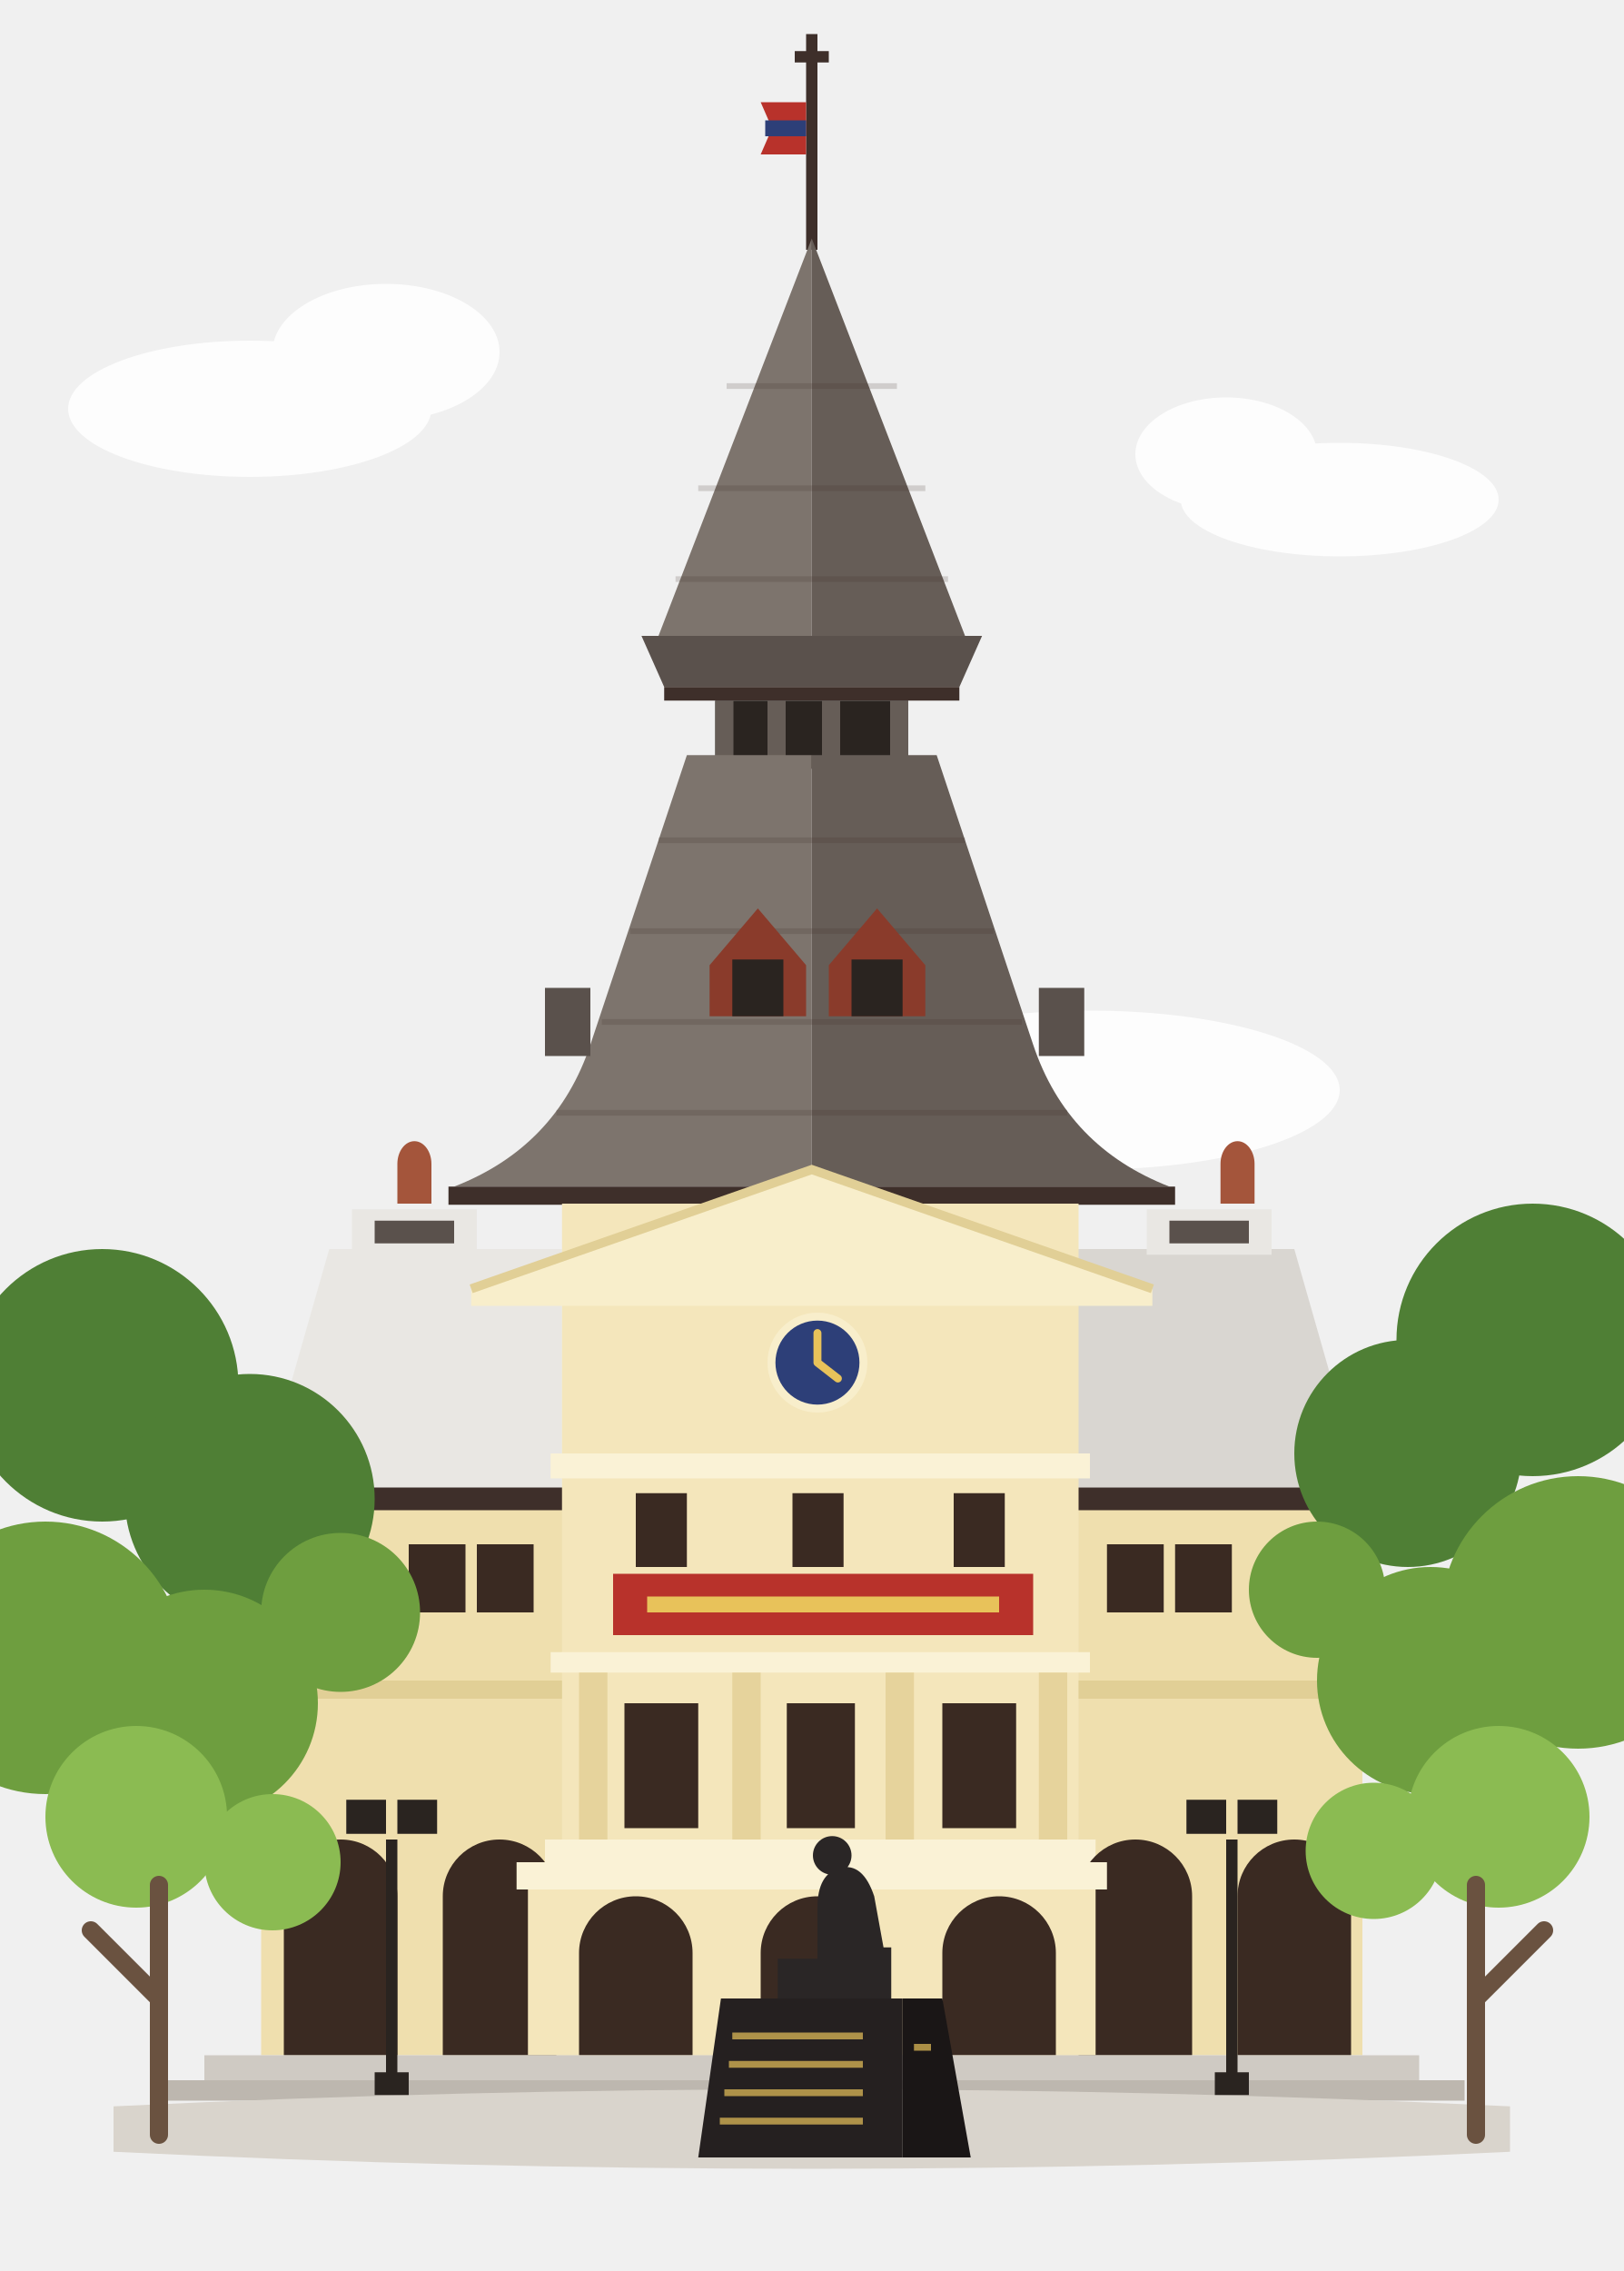
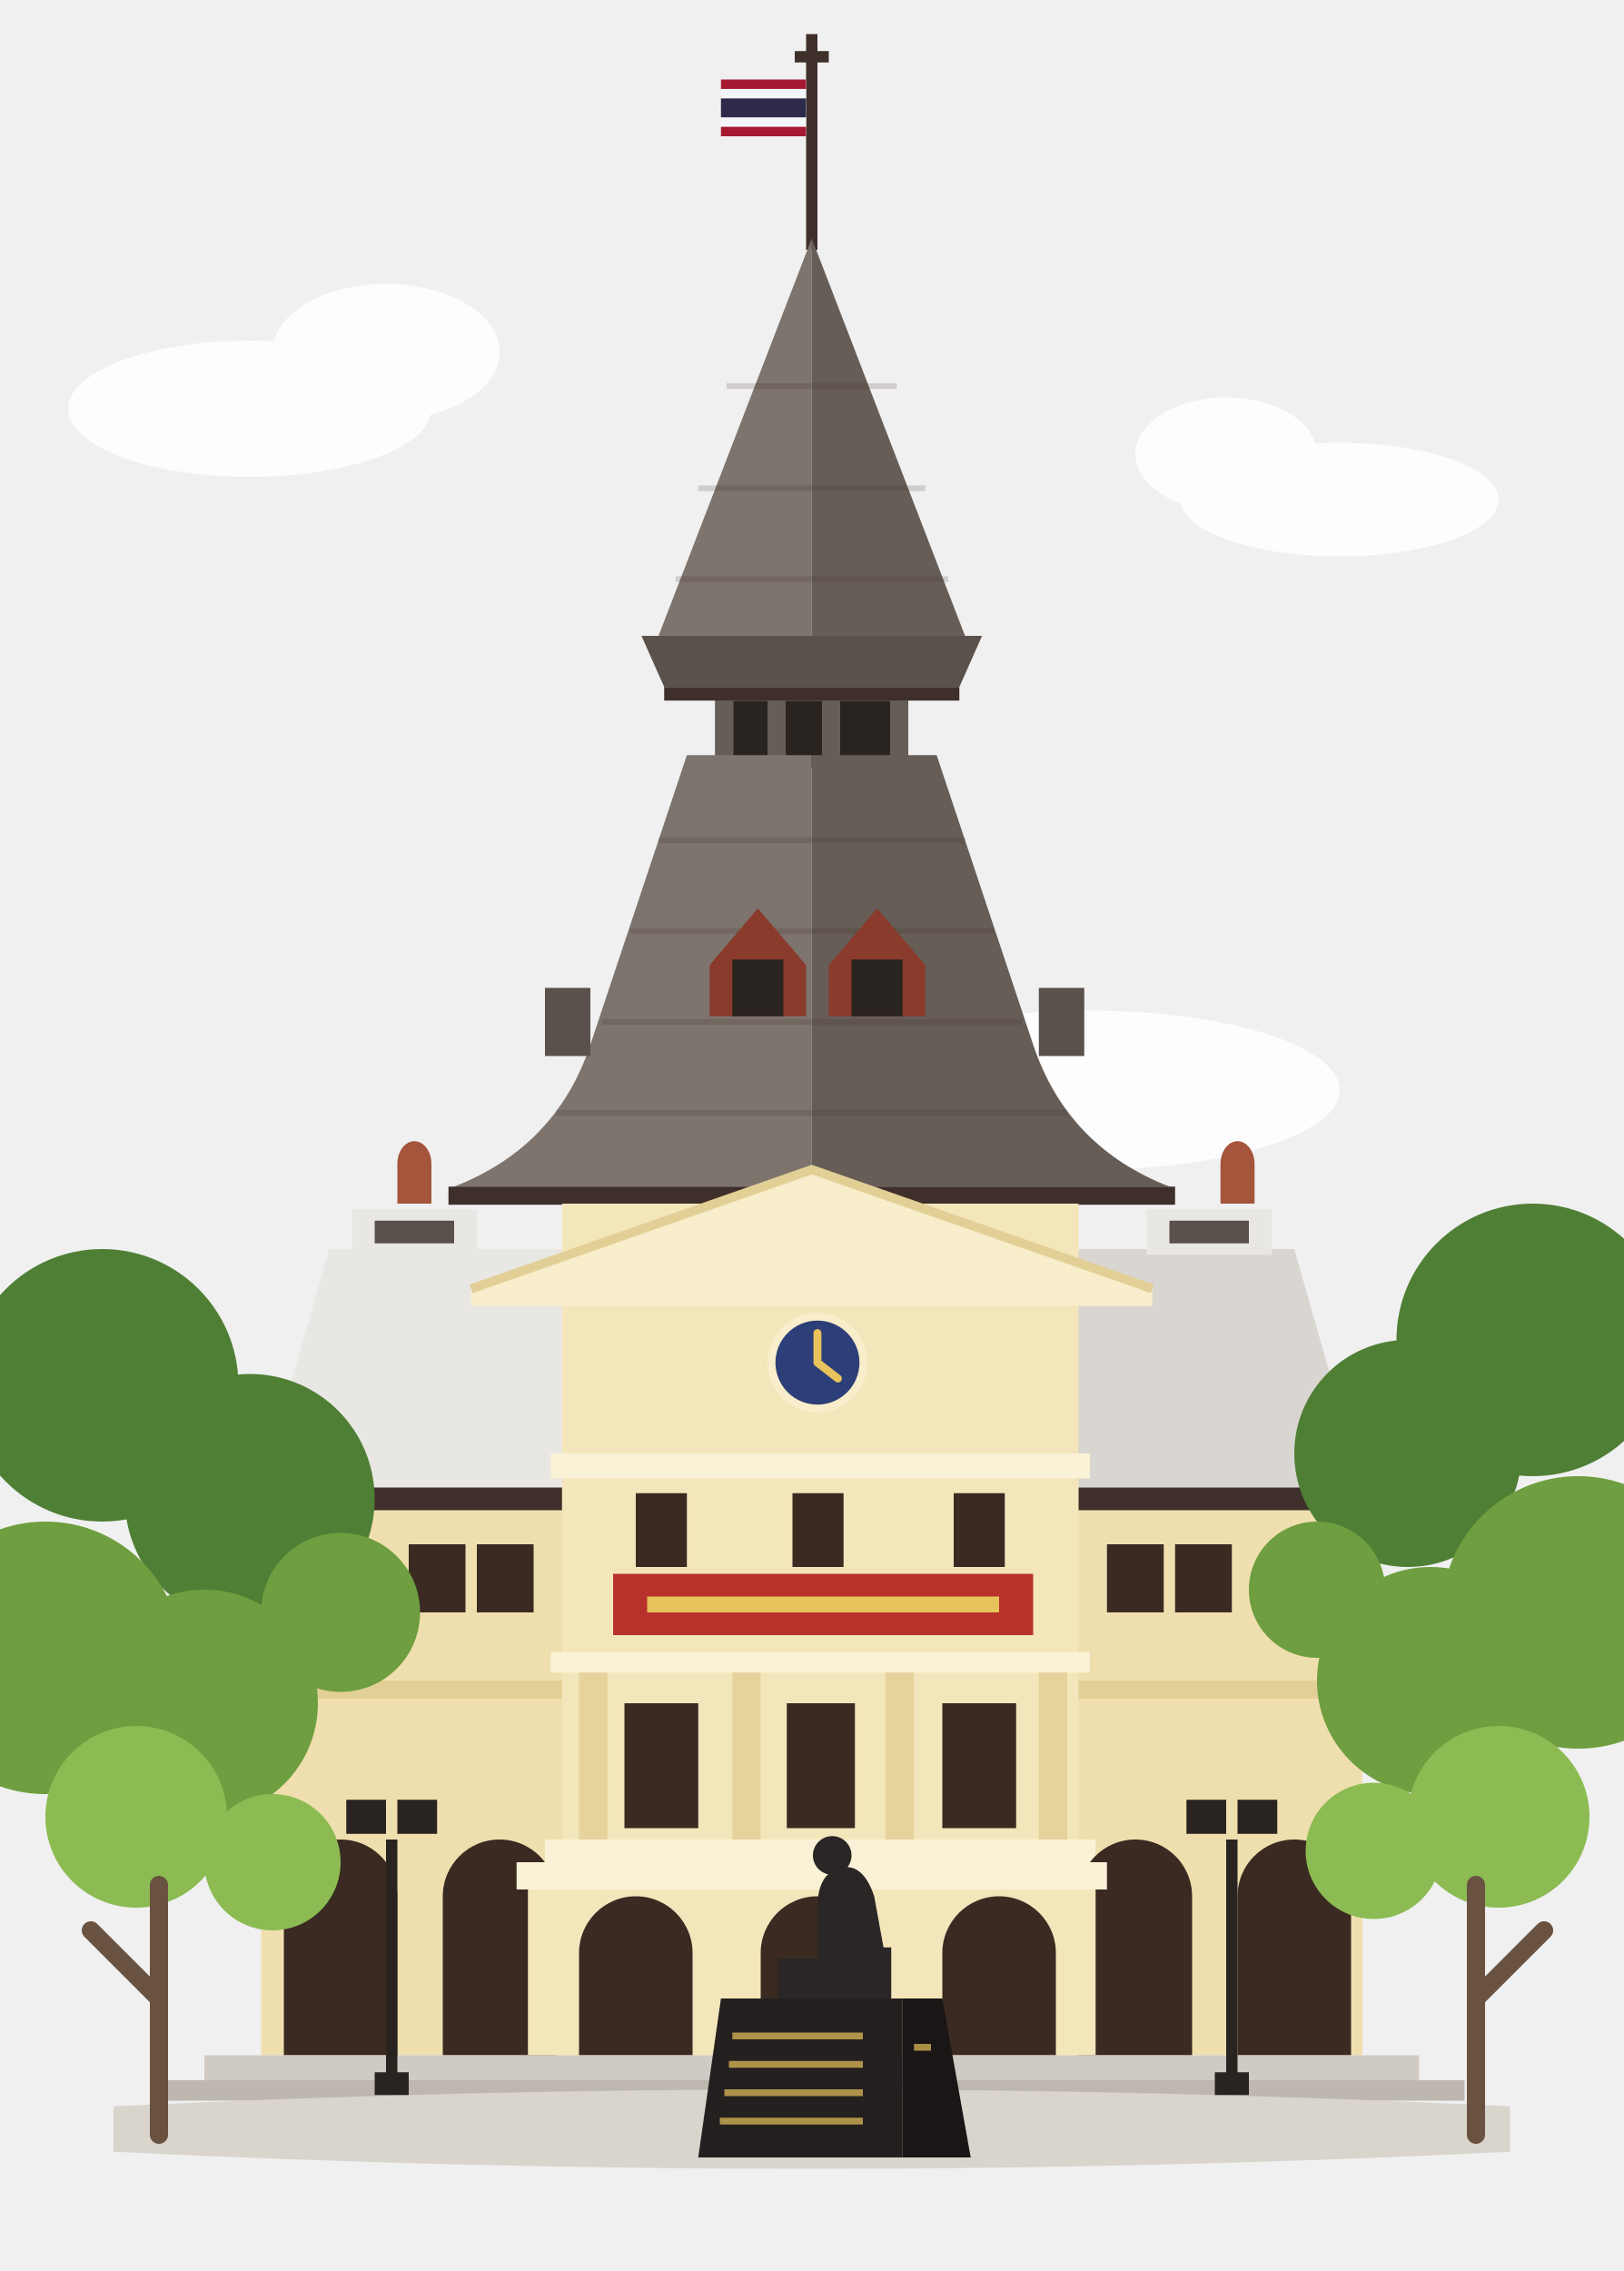
<svg xmlns="http://www.w3.org/2000/svg" viewBox="0 0 143 200" aria-hidden="true" focusable="false">
  <g fill="#fff" opacity=".85">
    <ellipse cx="22" cy="36" rx="16" ry="6" />
    <ellipse cx="34" cy="31" rx="10" ry="6" />
    <ellipse cx="118" cy="44" rx="14" ry="5" />
    <ellipse cx="108" cy="40" rx="8" ry="5" />
    <ellipse cx="96" cy="96" rx="22" ry="7" />
  </g>
  <path d="M71.5 3v19" stroke="#3e2f2a" stroke-width="1" />
  <path d="M70 5h3" stroke="#3e2f2a" stroke-width="1" />
-   <path d="M71 9h-4l1 2.3-1 2.3h4z" fill="#b8322b" />
-   <path d="M71 10.6h-3.6v1.4H71z" fill="#2d3f78" />
+   <path d="M63.5 7H71v5h-7.5z" fill="#F4F5F8" />
+   <path d="M63.5 7H71v.833h-7.5zM63.5 11.167H71V12h-7.5z" fill="#A51931" />
+   <path d="M63.5 8.667H71v1.666h-7.5z" fill="#2D2A4A" />
  <path d="M71.5 21L58 56h13.5z" fill="#7d746d" />
  <path d="M71.5 21L85 56H71.5z" fill="#665d57" />
  <path d="M56.5 56h30l-2 4.5h-26z" fill="#5a514c" />
  <path d="M58.5 60.5h26v1.2h-26z" fill="#3e2f2a" />
  <path d="M63 61.7h17v6H63z" fill="#2a2420" />
  <path d="M63 61.7h1.6v6H63zM67.6 61.7h1.6v6h-1.6zM72.4 61.7H74v6h-1.6zM78.4 61.7H80v6h-1.6z" fill="#665d57" />
  <path d="M60.5 66.5L52 92q-3 9-12 12.5h31.5V66.5z" fill="#7d746d" />
  <path d="M82.5 66.5L91 92q3 9 12 12.5H71.5V66.5z" fill="#665d57" />
  <g stroke="#3e2f2a" stroke-opacity=".18" stroke-width=".5">
    <path d="M64 34h15M61.5 43h20M59.5 51h24M58 74h27M55.5 82h32M53 90h37M49 98h45" />
  </g>
  <path d="M62.5 85l4.25-5 4.25 5v4.5H62.5zM73 85l4.25-5 4.25 5v4.5H73z" fill="#8a3b2b" />
  <path d="M64.5 84.5h4.5v5h-4.5zM75 84.5h4.5v5H75z" fill="#2a2420" />
  <path d="M48 87h4v6h-4zM91.5 87h4v6h-4z" fill="#5a514c" />
  <path d="M39.5 104.5h64v1.6h-64z" fill="#3e2f2a" />
  <path d="M29 110h20.5v21H23z" fill="#e9e7e3" />
  <path d="M94 110h20l6 21H94z" fill="#d9d6d1" />
  <path d="M31 106.5h11v4H31zM101 106.5h11v4h-11z" fill="#e9e7e3" />
  <path d="M33 107.5h7v2h-7zM103 107.5h7v2h-7z" fill="#5a514c" />
  <path d="M35 106h3v-3.5a1.5 2 0 0 0-3 0zM107.5 106h3v-3.5a1.5 2 0 0 0-3 0z" fill="#a4553b" />
  <path d="M21 131h101v2.2H21z" fill="#3e2f2a" />
  <path d="M23 133h97v48H23z" fill="#efdfae" />
  <path d="M49.5 106h45.5v60H49.5z" fill="#f4e6bb" />
  <path d="M41.5 113.5l30-10.5 30 10.5v1.5H41.5z" fill="#f8eecb" />
  <path d="M41.5 113.5l30-10.5 30 10.5" fill="none" stroke="#e1cf96" stroke-width=".8" />
  <circle cx="72" cy="120" r="4.4" fill="#f8eecb" />
  <circle cx="72" cy="120" r="3.7" fill="#2d3f78" />
  <path d="M72 120v-2.6M72 120l1.8 1.4" stroke="#e8c25a" stroke-width=".7" stroke-linecap="round" />
  <path d="M48.5 128h47.5v2.2H48.5z" fill="#faf2d6" />
  <g fill="#3a2a22">
    <path d="M56 131.5h4.5v6.5H56zM69.8 131.5h4.5v6.5h-4.5zM84 131.5h4.5v6.5H84z" />
  </g>
  <path d="M54 138.6h37v5.4H54z" fill="#b8322b" />
  <path d="M57 140.6h31v1.4H57z" fill="#e8c25a" />
  <path d="M48.5 145.5h47.5v1.8H48.5z" fill="#faf2d6" />
  <g fill="#e6d39c">
    <path d="M51 147.3h2.5v15H51zM64.5 147.3H67v15h-2.5zM78 147.3h2.5v15H78zM91.5 147.3H94v15h-2.5z" />
  </g>
  <g fill="#3a2a22">
    <path d="M55 150h6.5v11H55zM69.3 150h6v11h-6zM83 150h6.5v11H83z" />
  </g>
  <path d="M48 162h48.5v2H48z" fill="#faf2d6" />
  <g fill="#3a2a22">
    <path d="M26 136h5v6h-5zM36 136h5v6h-5zM42 136h5v6h-5zM97.5 136h5v6h-5zM103.5 136h5v6h-5zM113 136h5v6h-5z" />
  </g>
  <path d="M23 148h26.5v1.6H23zM95 148h25v1.6H95z" fill="#e1cf96" />
  <g fill="#3a2a22">
    <path d="M25 181v-14a5 5 0 0 1 10 0v14zM39 181v-14a5 5 0 0 1 10 0v14zM95 181v-14a5 5 0 0 1 10 0v14zM109 181v-14a5 5 0 0 1 10 0v14z" />
  </g>
  <path d="M46.5 164h50v17h-50z" fill="#f4e6bb" />
  <path d="M45.5 164h52v2.4h-52z" fill="#faf2d6" />
  <g fill="#3a2a22">
    <path d="M51 181v-9a5 5 0 0 1 10 0v9zM67 181v-9a5 5 0 0 1 10 0v9zM83 181v-9a5 5 0 0 1 10 0v9z" />
  </g>
  <path d="M18 181h107v2.2H18z" fill="#cfcac3" />
  <path d="M14 183.2h115v1.8H14z" fill="#bdb7af" />
  <path d="M10 185.5q61.5-3 123 0v4q-61.5 3-123 0z" fill="#d9d4cc" />
  <path d="M63.5 176h16v14H61.5z" fill="#252020" />
  <path d="M79.5 176h3.5l2.5 14h-6z" fill="#1a1616" />
  <g fill="#e8c25a" opacity=".7">
    <path d="M64.5 179h11.5v.6H64.5zM64.2 181.5h11.8v.6H64.2zM63.8 184h12.2v.6H63.8zM63.4 186.5h12.6v.6H63.4zM80.5 180h1.5v.6h-1.5z" />
  </g>
  <path d="M71.6 163.4a1.7 1.7 0 1 1 3.4 0 1.7 1.7 0 0 1-3.4 0zM68.5 176v-3.5h3.5v-4.5q0-3 2-3.5t3 2.5l1 5.5h-3.5v3.5z" fill="#2a2626" />
  <path d="M74 176v-4.5h4.5v4.5z" fill="#2a2626" />
  <g stroke="#2a2420" stroke-width="1">
    <path d="M34.5 162v22M108.5 162v22" />
  </g>
  <g fill="#2a2420">
    <path d="M30.5 158.5h3.5v3h-3.5zM35 158.5h3.5v3H35zM104.5 158.5h3.5v3h-3.5zM109 158.5h3.5v3H109z" />
    <path d="M33 182.5h3v2h-3zM107 182.5h3v2h-3z" />
  </g>
  <g fill="#4f7f35">
    <circle cx="9" cy="122" r="12" />
    <circle cx="22" cy="132" r="11" />
    <circle cx="135" cy="118" r="12" />
    <circle cx="124" cy="128" r="10" />
  </g>
  <g fill="#6e9e3f">
    <circle cx="4" cy="146" r="12" />
    <circle cx="18" cy="150" r="10" />
    <circle cx="30" cy="142" r="7" />
    <circle cx="139" cy="142" r="12" />
    <circle cx="126" cy="148" r="10" />
    <circle cx="116" cy="140" r="6" />
  </g>
  <g fill="#8bbb52">
    <circle cx="12" cy="160" r="8" />
    <circle cx="132" cy="160" r="8" />
    <circle cx="24" cy="164" r="6" />
    <circle cx="121" cy="163" r="6" />
  </g>
  <g stroke="#6a5240" stroke-width="1.6" stroke-linecap="round">
    <path d="M14 188v-22M8 170l6 6M130 188v-22M136 170l-6 6" />
  </g>
</svg>
